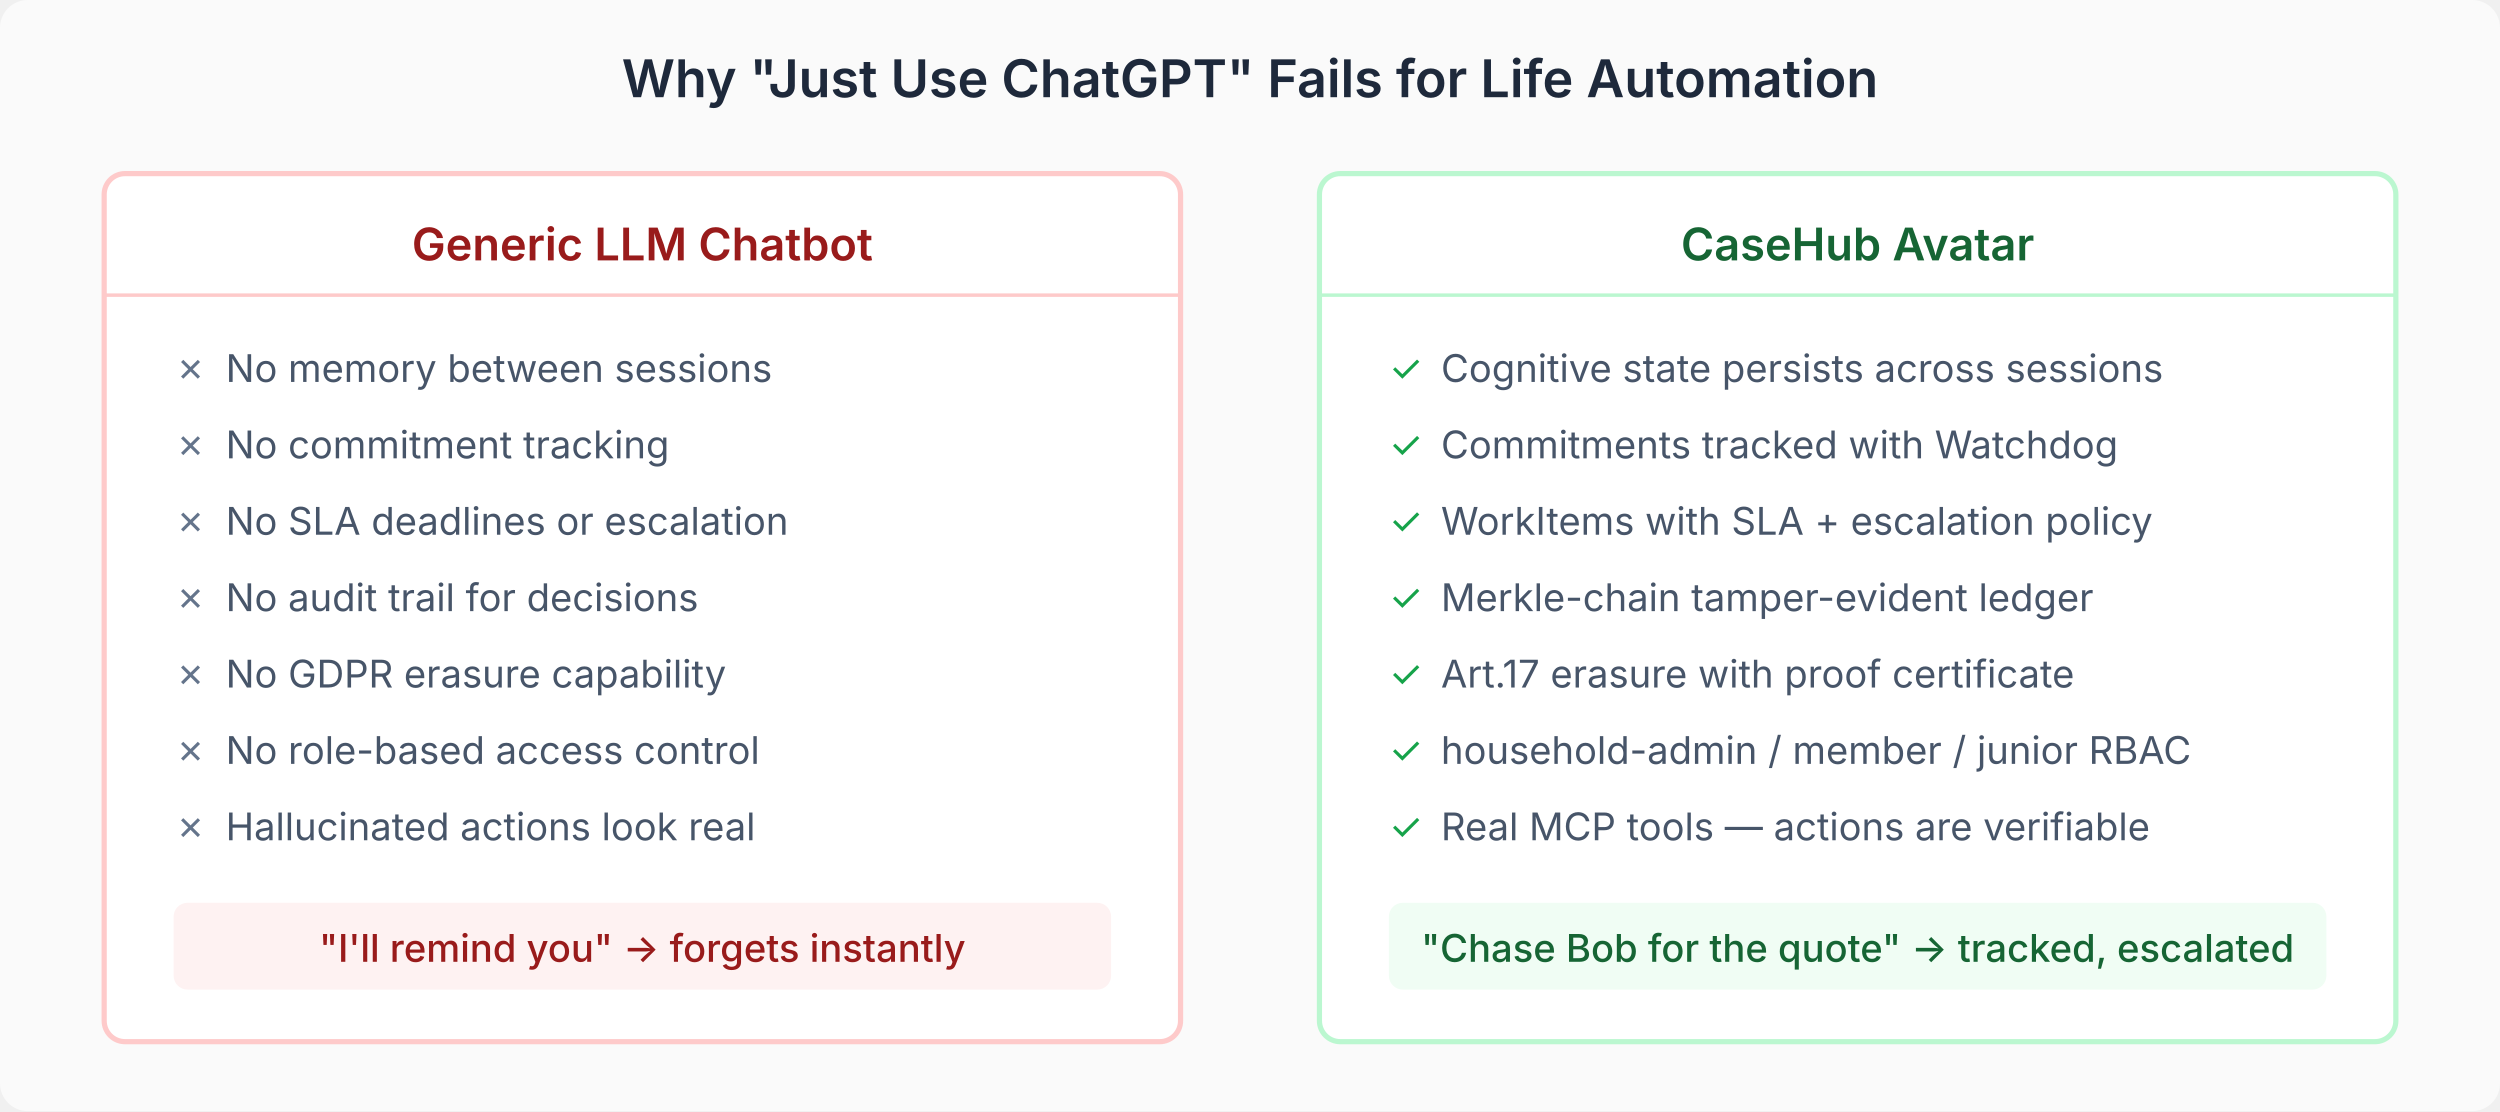
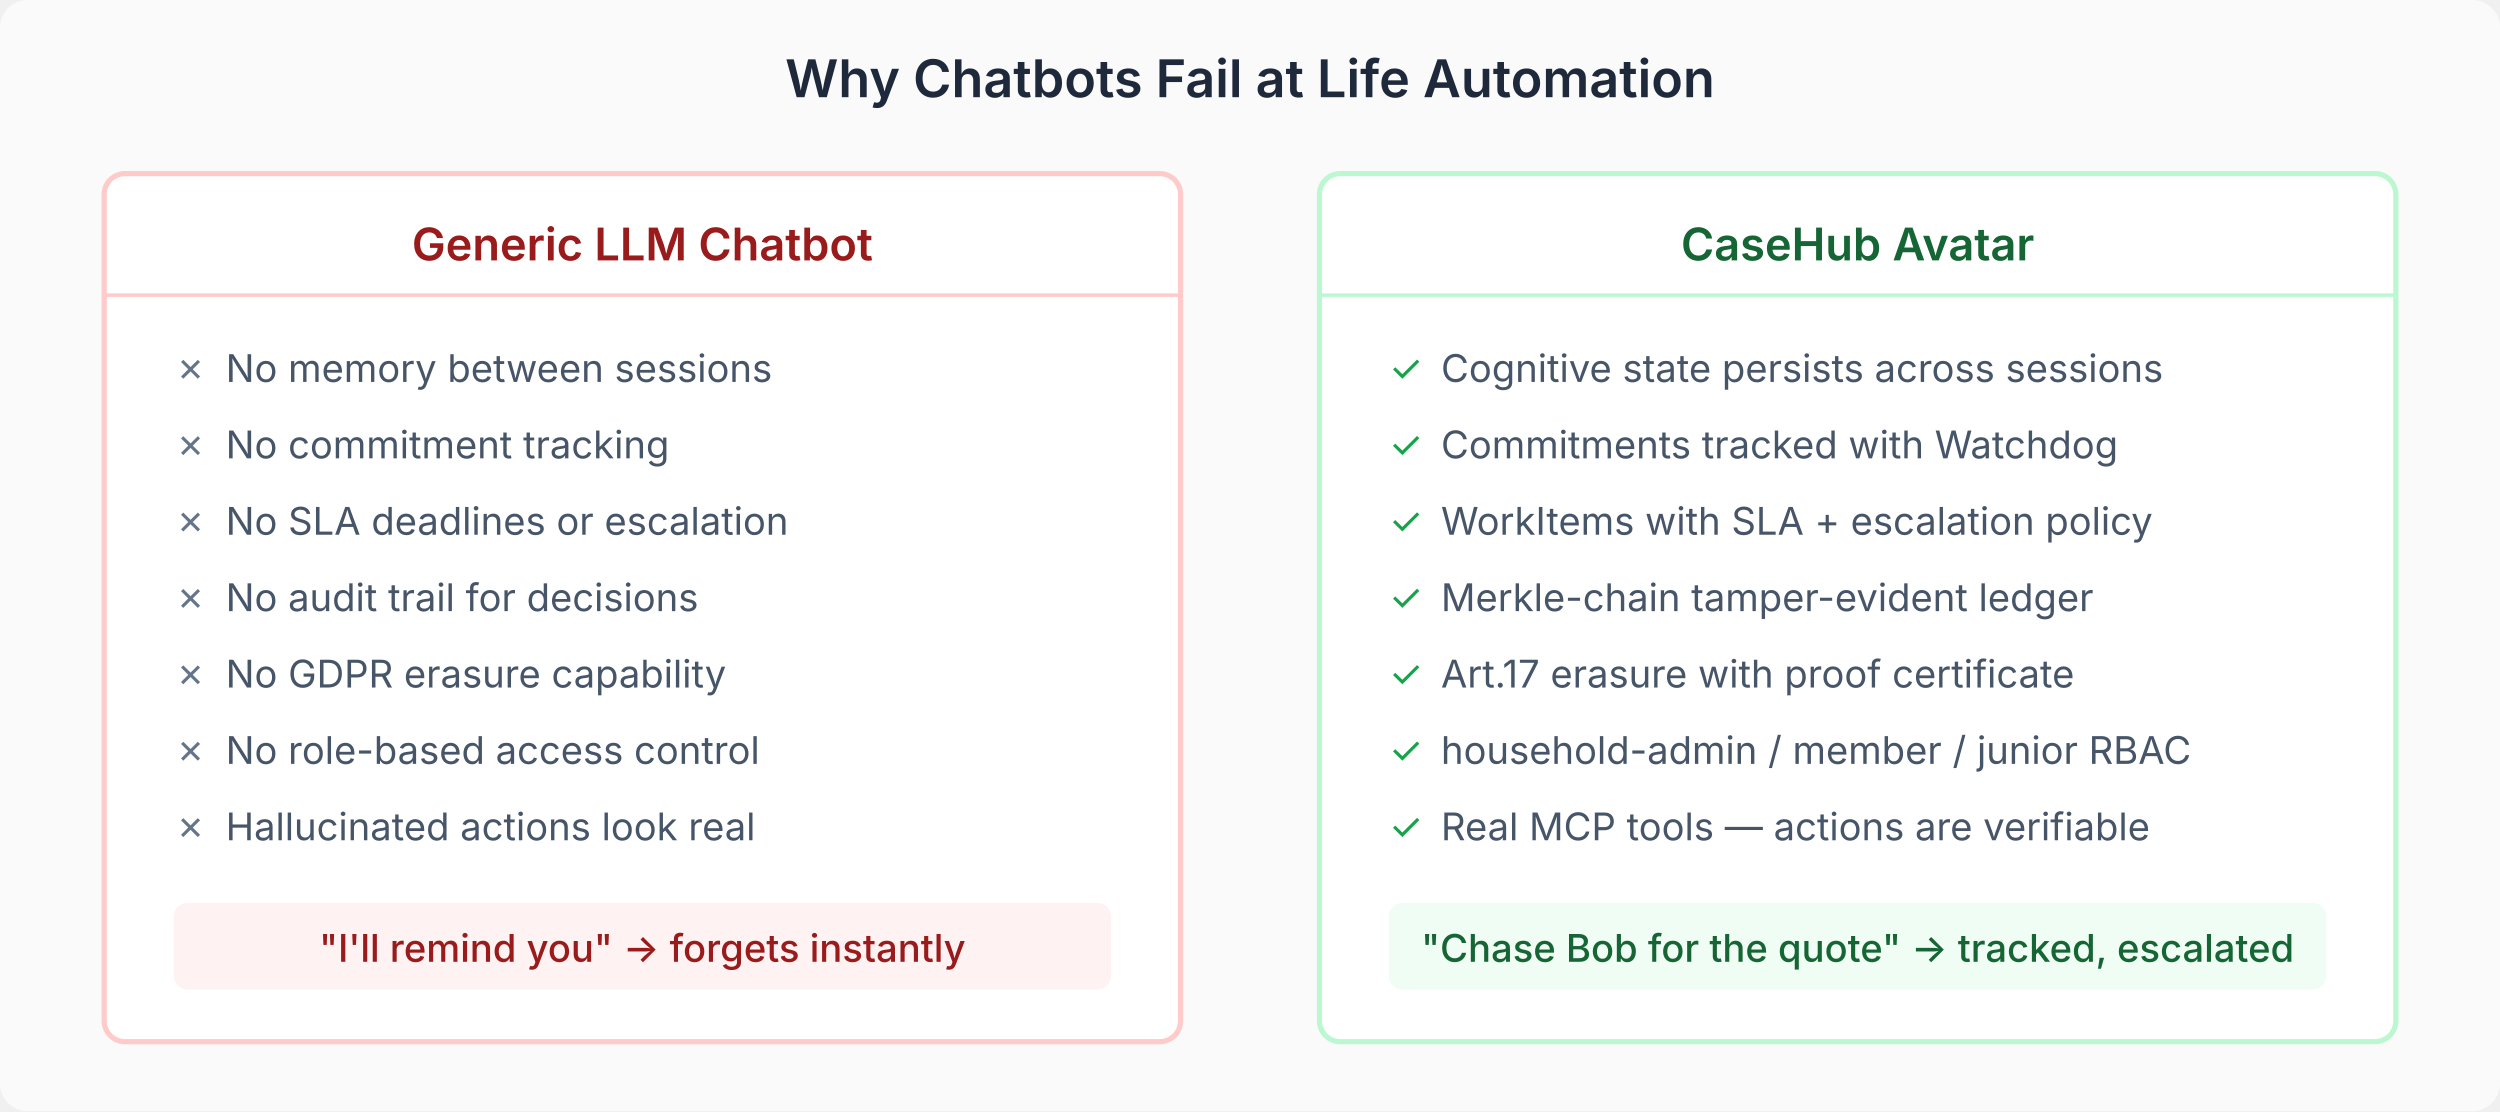
<svg xmlns="http://www.w3.org/2000/svg" viewBox="0 0 720 320" font-family="system-ui, -apple-system, sans-serif" font-size="13">
  <rect width="720" height="320" fill="#fafafa" rx="8" />
-   <text x="360" y="28" text-anchor="middle" font-size="15" font-weight="600" fill="#1e293b">Why "Just Use ChatGPT" Fails for Life Automation</text>
+   <text x="360" y="28" text-anchor="middle" font-size="15" font-weight="600" fill="#1e293b">Why Chatbots Fail at Life Automation</text>
  <rect x="30" y="50" width="310" height="250" rx="6" fill="#fff" stroke="#fecaca" stroke-width="1.5" />
  <text x="185" y="75" text-anchor="middle" font-size="13" font-weight="600" fill="#991b1b">Generic LLM Chatbot</text>
  <line x1="30" y1="85" x2="340" y2="85" stroke="#fecaca" />
  <text x="50" y="110" font-size="11" fill="#64748b">✗</text>
  <text x="65" y="110" font-size="11" fill="#475569">No memory between sessions</text>
  <text x="50" y="132" font-size="11" fill="#64748b">✗</text>
  <text x="65" y="132" font-size="11" fill="#475569">No commitment tracking</text>
  <text x="50" y="154" font-size="11" fill="#64748b">✗</text>
  <text x="65" y="154" font-size="11" fill="#475569">No SLA deadlines or escalation</text>
  <text x="50" y="176" font-size="11" fill="#64748b">✗</text>
  <text x="65" y="176" font-size="11" fill="#475569">No audit trail for decisions</text>
  <text x="50" y="198" font-size="11" fill="#64748b">✗</text>
  <text x="65" y="198" font-size="11" fill="#475569">No GDPR erasure capability</text>
  <text x="50" y="220" font-size="11" fill="#64748b">✗</text>
  <text x="65" y="220" font-size="11" fill="#475569">No role-based access control</text>
  <text x="50" y="242" font-size="11" fill="#64748b">✗</text>
  <text x="65" y="242" font-size="11" fill="#475569">Hallucinated actions look real</text>
  <rect x="50" y="260" width="270" height="25" rx="4" fill="#fef2f2" />
  <text x="185" y="277" text-anchor="middle" font-size="11" font-weight="500" fill="#991b1b">"I'll remind you" → forgets instantly</text>
  <rect x="380" y="50" width="310" height="250" rx="6" fill="#fff" stroke="#bbf7d0" stroke-width="1.5" />
  <text x="535" y="75" text-anchor="middle" font-size="13" font-weight="600" fill="#166534">CaseHub Avatar</text>
  <line x1="380" y1="85" x2="690" y2="85" stroke="#bbf7d0" />
  <text x="400" y="110" font-size="11" fill="#16a34a">✓</text>
  <text x="415" y="110" font-size="11" fill="#475569">Cognitive state persists across sessions</text>
  <text x="400" y="132" font-size="11" fill="#16a34a">✓</text>
  <text x="415" y="132" font-size="11" fill="#475569">Commitments tracked with Watchdog</text>
  <text x="400" y="154" font-size="11" fill="#16a34a">✓</text>
  <text x="415" y="154" font-size="11" fill="#475569">WorkItems with SLA + escalation policy</text>
  <text x="400" y="176" font-size="11" fill="#16a34a">✓</text>
  <text x="415" y="176" font-size="11" fill="#475569">Merkle-chain tamper-evident ledger</text>
  <text x="400" y="198" font-size="11" fill="#16a34a">✓</text>
  <text x="415" y="198" font-size="11" fill="#475569">Art.17 erasure with proof certificate</text>
  <text x="400" y="220" font-size="11" fill="#16a34a">✓</text>
  <text x="415" y="220" font-size="11" fill="#475569">household-admin / member / junior RBAC</text>
  <text x="400" y="242" font-size="11" fill="#16a34a">✓</text>
  <text x="415" y="242" font-size="11" fill="#475569">Real MCP tools — actions are verifiable</text>
  <rect x="400" y="260" width="270" height="25" rx="4" fill="#f0fdf4" />
  <text x="535" y="277" text-anchor="middle" font-size="11" font-weight="500" fill="#166534">"Chase Bob for the quote" → tracked, escalated</text>
</svg>
